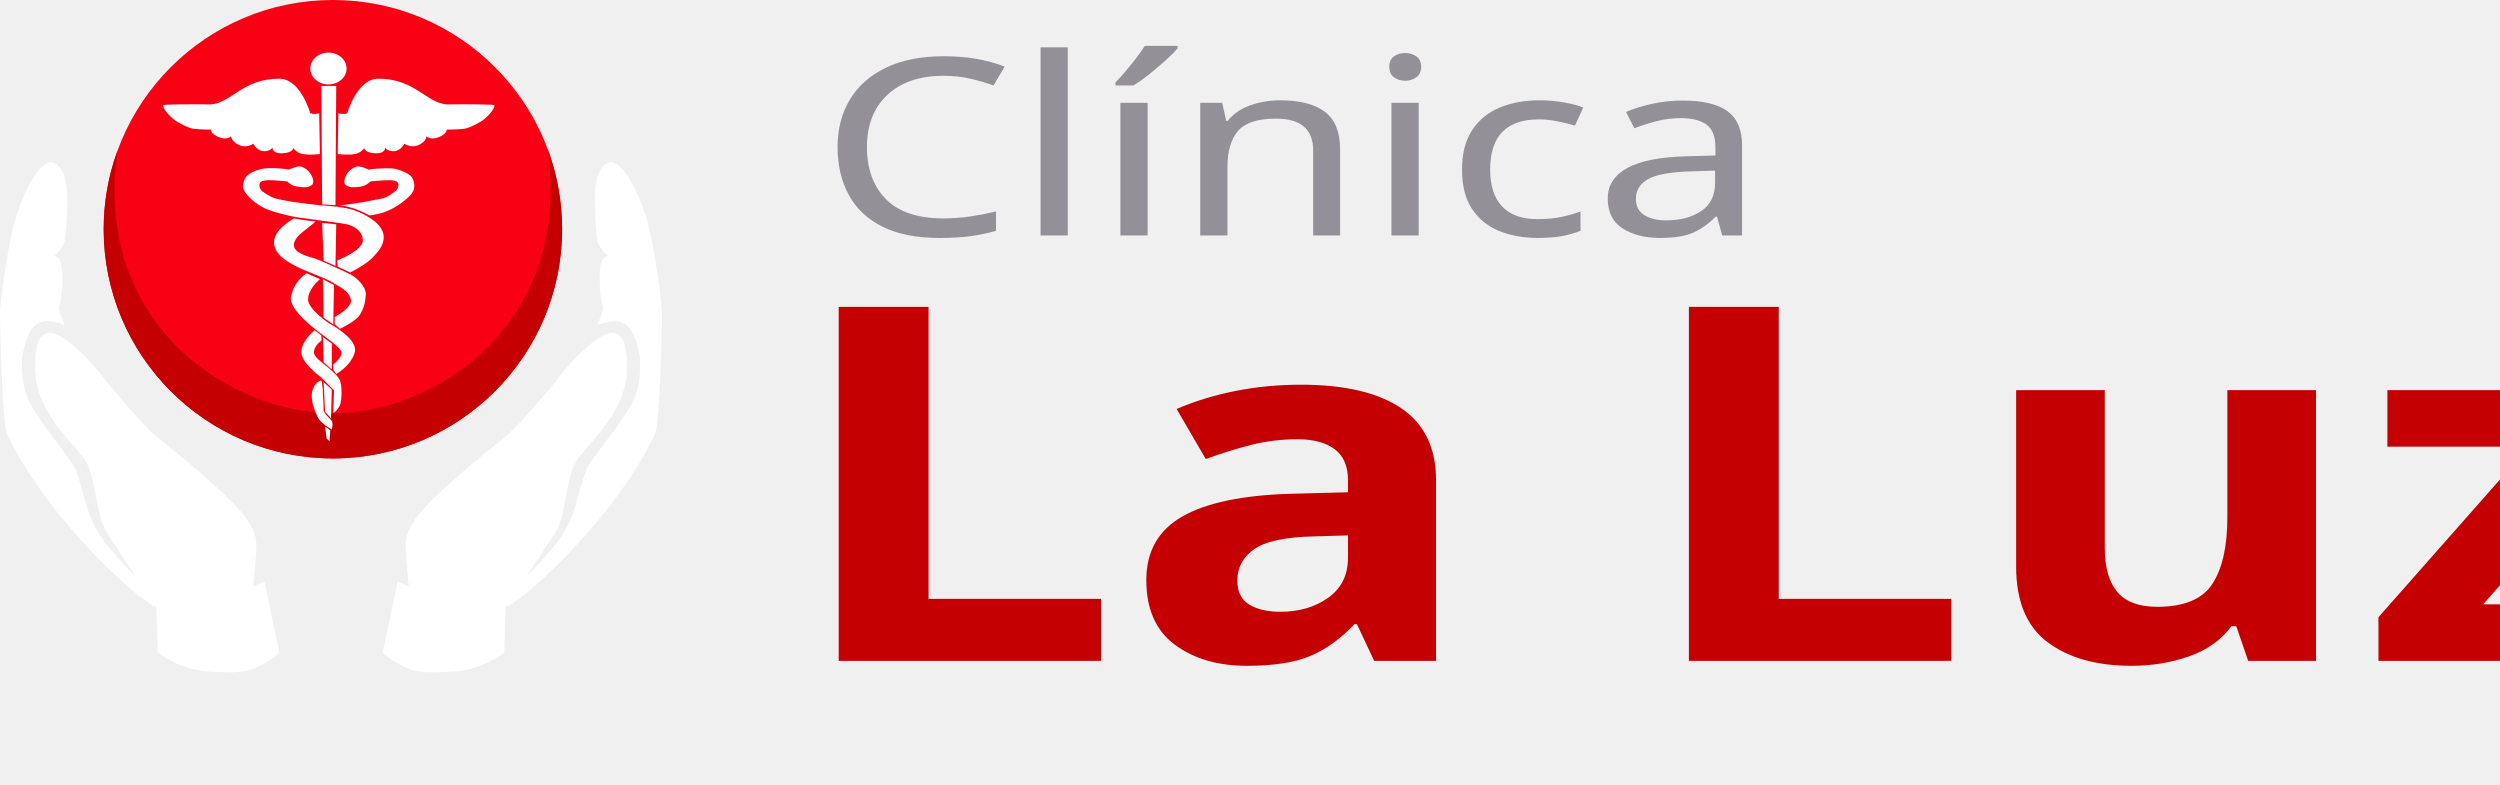
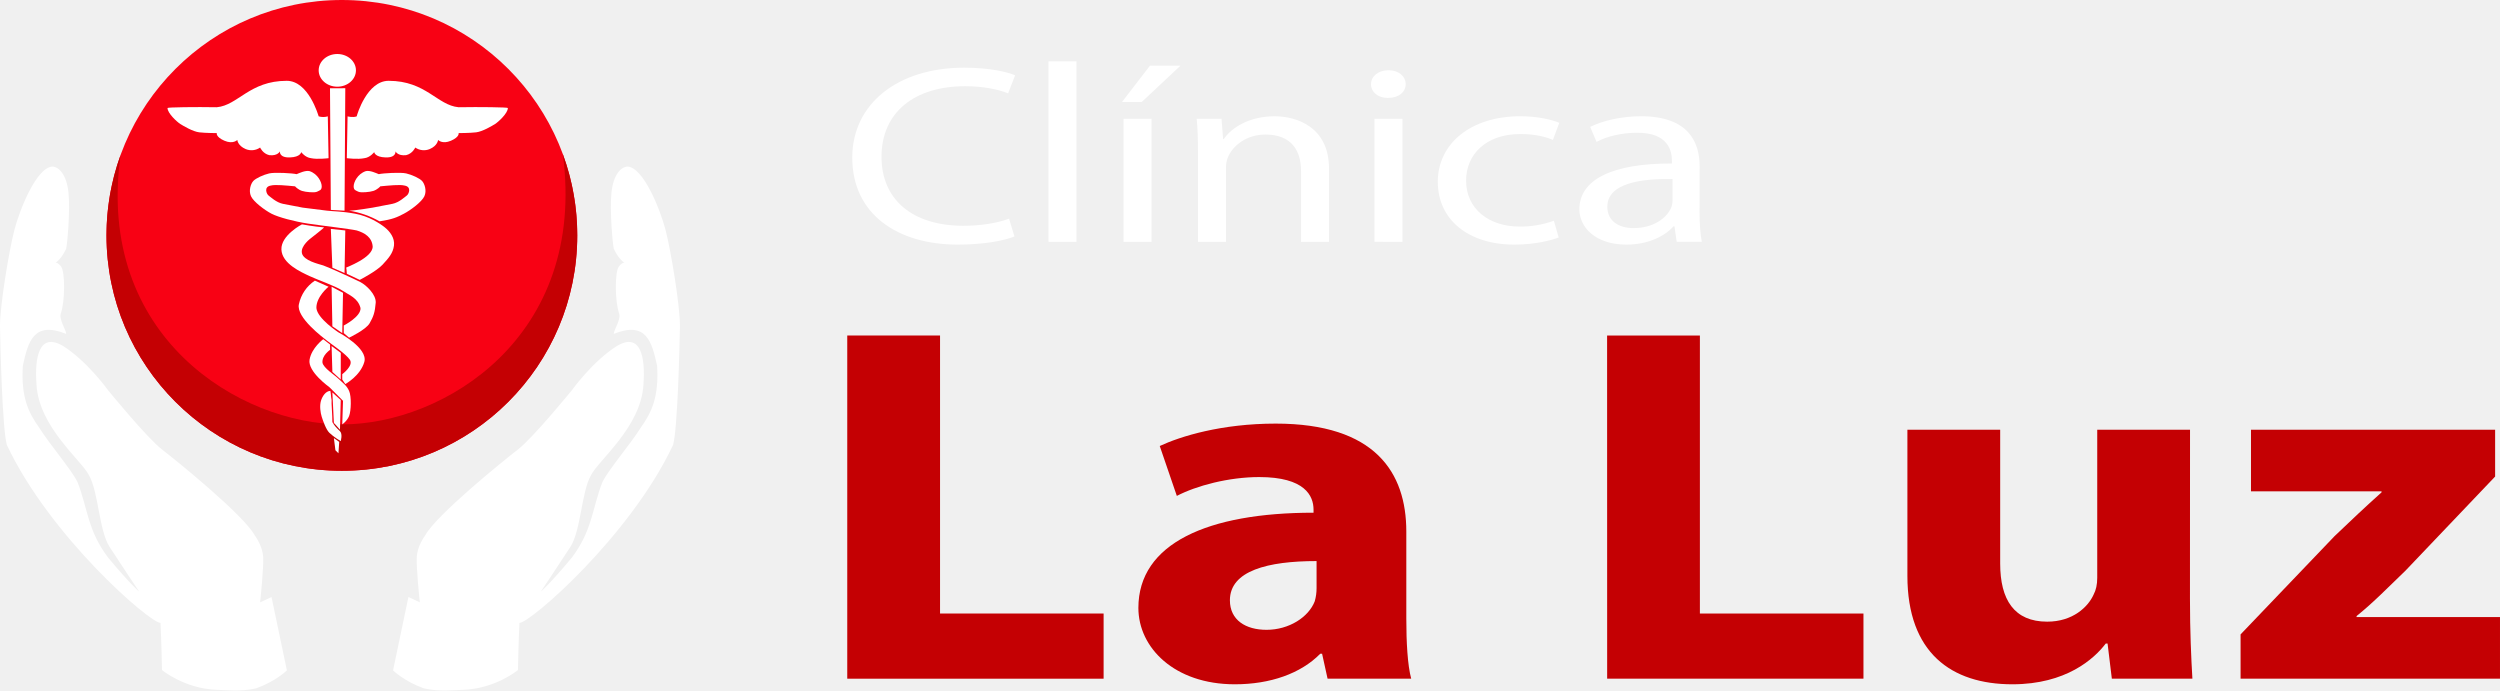
- <svg xmlns="http://www.w3.org/2000/svg" viewBox="0 0 3375.89 1059.75">
+ <svg xmlns="http://www.w3.org/2000/svg" viewBox="0 0 3287.11 907.89">
  <defs>
    <style>
            .cls-1{fill:#f80114;}
-             .cls-2,.cls-6{fill:#c40003;}
-             .cls-3{fill:#ffffff;}
-             .cls-4{fill:#ffffff;}
-             .cls-5{font-size:334.27px;fill:#939197;font-family:MyriadPro-Regular, Myriad Pro;}
-             .cls-6{font-size:669.5px;font-family:MyriadPro-Bold, Myriad Pro;font-weight:700;}
+             .cls-2{fill:#c40003;}
+             .cls-3{fill:#FFFFFF;}
+             .cls-4{fill:#fff;}
+             .cls-5{fill:#FFFFFF;}
        </style>
  </defs>
  <g id="Elipse">
    <g id="Elipse_1" data-name="Elipse 1">
      <circle class="cls-1" cx="449.51" cy="309.5" r="309.5" />
    </g>
    <g id="elipse_2" data-name="elipse 2">
      <path class="cls-2" d="M788,231.53C820.05,472.06,631.33,587,498,587c-133.79,0-324.92-114.94-291.46-354.26A308.88,308.88,0,0,0,188,338.5C188,509.43,326.57,648,497.5,648S807,509.43,807,338.5A308.86,308.86,0,0,0,788,231.53Z" transform="translate(-47.99 -29)" />
    </g>
  </g>
  <g id="Manos">
    <g id="mano_izquierda" data-name="mano izquierda">
      <path class="cls-3" d="M923,331c-7-26.68-29-82-50-83-8.5.5-18.5,10.46-21,34s1.5,67.5,3,74c5.75,12.24,11.56,16.9,13.91,18.39A1.67,1.67,0,0,1,870,375a8.42,8.42,0,0,1-1.09-.61c-1.15-.19-3.31.41-6.91,4.61-6,7-5.41,47.07,0,62,2.86,7.89-7,21.73-7,27,42.79-17.11,50,10,57,42,2.38,40.11-6.6,60.72-22,82-12.29,20-41.73,54.19-50,71-13.5,34.83-13.08,63.18-40,99-29.1,35-41,45-41,45s25.58-38.3,39-59c13.92-21.82,14.5-72.34,27-94,9.09-19.16,65.79-63.23,69-119,2.71-35.59-3.21-69.94-35-51-31.79,20-59,58-59,58s-50.94,62.5-71,78S621.5,706.33,607,733c-2.25,3.16-10,14.47-11,28s4,60,4,60l-15-7-20.2,96.43S579,924.6,605,934c20.42,4.78,39.5,2.25,52,2,42.54-1.5,72-26,72-26s.88-42.09,2-62c14.17,0,145.61-114,202-234,6-21.5,8.5-128.76,9-155S930,357.68,923,331Z" transform="translate(-47.99 -29)" />
    </g>
    <g id="mano_derecha" data-name="mano derecha">
      <path class="cls-3" d="M405,814l-15,7s5-46.47,4-60-8.75-24.84-11-28c-14.5-26.67-101.94-97.5-122-113s-71-78-71-78-27.21-38-59-58c-31.79-18.94-37.71,15.41-35,51,3.21,55.77,59.91,99.84,69,119,12.5,21.66,13.08,72.18,27,94,13.42,20.7,39,59,39,59s-11.9-10-41-45c-26.92-35.82-26.5-64.17-40-99-8.27-16.81-37.71-51-50-71-15.4-21.28-24.38-41.89-22-82,7-32,14.21-59.11,57-42,0-5.27-9.86-19.11-7-27,5.41-14.93,6-55,0-62-3.6-4.2-5.76-4.8-6.91-4.61A8.42,8.42,0,0,1,120,375a1.67,1.67,0,0,1,1.09-.61c2.35-1.49,8.16-6.15,13.91-18.39,1.5-6.5,5.5-50.46,3-74s-12.5-33.5-21-34c-21,1-43,56.32-50,83S47.5,432.76,48,459s3,133.5,9,155c56.39,120,187.83,234,202,234,1.12,19.91,2,62,2,62s29.46,24.5,72,26c12.5.25,31.58,2.78,52-2,26-9.4,40.2-23.57,40.2-23.57Z" transform="translate(-47.99 -29)" />
    </g>
  </g>
  <g id="logo_interno" data-name="logo interno">
    <g id="Forma_1" data-name="Forma 1">
      <polygon class="cls-4" points="433.9 116.08 435.01 276 453.01 277 454.01 116 433.9 116.08" />
    </g>
    <g id="Forma_2" data-name="Forma 2">
      <polygon class="cls-4" points="435.01 301 437.01 352 453.01 359 454.01 303 435.01 301" />
    </g>
    <g id="Forma_3" data-name="Forma 3">
      <polygon class="cls-4" points="436.01 377 437.01 429 450.01 438 451.01 385 436.01 377" />
    </g>
    <g id="Forma_4" data-name="Forma 4">
      <polygon class="cls-4" points="436.01 455 437.01 489 448.01 499 448.08 464 436.01 455" />
    </g>
    <g id="Forma_5" data-name="Forma 5">
      <polygon class="cls-4" points="437.01 516 439.01 556 447.01 565 448.01 526 437.01 516" />
    </g>
    <g id="Forma_6" data-name="Forma 6">
      <polygon class="cls-4" points="439.01 576 441.01 592 445.01 596 446.01 581 439.01 576" />
    </g>
    <g id="Forma_7" data-name="Forma 7">
-       <path class="cls-4" d="M554,328c-6.67-5.33-21-14.67-39-18s-28.67-3-37-4-32-4-32-4-17.46-2.76-26-5c-7.55-2-16.07-8.47-18.4-10.13s-7.27-12.2,2.4-13.87c6-1.67,21,0,32,1,0,.33,4,4.33,9,6s17,2.67,20,1,6-1.67,6-7-5-16.33-16-20c-5.33-1.33-13.67,2.67-17,4-5.67-1.33-25.43-3.19-36-1-10,2.07-17.67,6.33-21,10s-7.1,13.07-3,20c6.11,10.32,19.89,20,29,24,9.3,4,28.31,9.36,46,12s54.67,6.92,64,9c10,3,20,8.67,21,21,.33,15-35.67,27.79-35,28s1,8,1,8l17,8s22-11.33,30-20,13.67-15,15-25S560.67,333.33,554,328Z" transform="translate(-47.99 -29)" />
+       <path class="cls-4" d="M554,328c-6.67-5.33-21-14.67-39-18s-28.67-3-37-4-32-4-32-4l-26-5c-8.67-1.67-16.67-9.33-19-11s-6.67-11.33,3-13c6-1.67,21,0,32,1,0,.33,4,4.33,9,6s17,2.67,20,1,6-1.67,6-7-5-16.33-16-20c-5.33-1.33-13.67,2.67-17,4-5.67-1.33-28.67-2.67-36-1s-17.67,6.33-21,10-6.33,12.67-3,20,18,18.33,27,23,30.33,10.33,48,13,54.67,6.92,64,9c10,3,20,8.67,21,21,.33,15-35.67,27.79-35,28s1,8,1,8l17,8s22-11.33,30-20,13.67-15,15-25S560.67,333.33,554,328Z" transform="translate(-47.99 -29)" />
    </g>
    <g id="Forma_8" data-name="Forma 8">
      <path class="cls-4" d="M603,267c-3.33-3.67-13.67-8.33-21-10s-30.33-.33-36,1c-3.33-1.33-11.67-5.33-17-4-11,3.67-16,14.67-16,20s3,5.33,6,7,15,.67,20-1,9-5.67,9-6c11-1,26-2.67,32-1,9.67,1.67,5.33,11.33,3,13s-10.33,9.33-19,11l-26,5s-23.67,4-31,4a118,118,0,0,1,40,14c17.67-2.67,23-5.33,32-10s23.67-15.67,27-23S606.33,270.67,603,267Z" transform="translate(-47.99 -29)" />
    </g>
    <g id="Forma_9" data-name="Forma 9">
      <path class="cls-4" d="M522,400c-6.45-3.37-42.67-20-49-22s-25.75-6.25-28-16,12-20,12-20,18-14,17-14c-12.75-1-29-4-29-4s-27.67,14.33-27,33,25.67,29.67,37,35,34,13,43,19,20.58,9.67,24,23c.92,11.25-22,23-22,23v10l7,6s22-10.33,27-19,7-14.33,8-27C542.67,416.33,529.67,404,522,400Z" transform="translate(-47.99 -29)" />
    </g>
    <g id="Forma_10" data-name="Forma 10">
      <path class="cls-4" d="M493,466s-27.83-18.08-29-32c-.33-15,16-28,16-28l-18-8a49.51,49.51,0,0,0-21,31c-4,17.33,32,44,37,48s24.75,17.25,30,25-10,19-10,19v7l4,6s19.67-10.67,25-29S493,466,493,466Z" transform="translate(-47.99 -29)" />
    </g>
    <g id="Forma_11" data-name="Forma 11">
      <path class="cls-4" d="M507,543c-3.25-7.25-8-10.25-14-16s-19.25-13.75-21-21c-1-9.75,10-17,10-17v-7l-9-7s-15.33,11.33-18,27,26,36,26,36l18,18-1,31s6.33-4.33,9-11S510.25,550.25,507,543Z" transform="translate(-47.99 -29)" />
    </g>
    <g id="Forma_12" data-name="Forma 12">
      <path class="cls-4" d="M495,596c-5.25-5.17-7.17-7.08-10-12,.17-7.67-1.5-26.25-1-29-1-4-1-12.67-2-12-5.33.25-10,6.33-12,13s-.67,15.67,1,21,5.75,16.92,10,21c6,5.83,15,11,15,11S498.75,599.67,495,596Z" transform="translate(-47.99 -29)" />
    </g>
    <g id="Forma_13" data-name="Forma 13">
      <path class="cls-4" d="M479,182a21.16,21.16,0,0,1-12,0c-.67-1.92-13.5-46.75-42-46.75-49,0-64,32.25-92,34.75-27.5-.5-64.75,0-64.75,1,0,7,12.75,18.5,16.75,21s16.5,10,25,11,23,1,23,1-1.5,5,10,10,17-1,17-1,.5,7.5,11,12a19.88,19.88,0,0,0,19-2s3.5,8,12,10c11.17,1.33,14-5,14-5s-1.33,8.42,13,8,15-7,15-7,5.33,7.17,13,8c8.5,1.83,23,0,23,0Z" transform="translate(-47.99 -29)" />
    </g>
    <g id="Forma_14" data-name="Forma 14">
      <path class="cls-4" d="M651,170c-28-2.5-43-34.75-92-34.75-28.5,0-41.67,44.83-42,46.75-5,1.92-12,0-12,0l-1,55s14.5,1.83,23,0c7.67-.83,13-8,13-8s.67,6.58,15,7,13-8,13-8,2.83,6.33,14,5c8.5-2,12-10,12-10a19.88,19.88,0,0,0,19,2c10.5-4.5,11-12,11-12s5.5,6,17,1,10-10,10-10,14.5,0,23-1,21-8.5,25-11,16.75-14,16.75-21C715.75,170,678.5,169.5,651,170Z" transform="translate(-47.99 -29)" />
    </g>
    <g id="Elipse_2-2" data-name="Elipse 2">
      <ellipse class="cls-4" cx="443.51" cy="92.5" rx="24.5" ry="21.5" />
    </g>
  </g>
  <g id="Clínica">
-     <text class="cls-5" transform="translate(1105.54 317.96) scale(1.25 1)">Clínica</text>
+     <path class="cls-5" d="M1381.86,339.94c-13,5.34-40.15,10.69-74.44,10.69-79.46,0-138.84-40.11-138.84-114.31,0-70.87,59.8-118.33,147.21-118.33,34.71,0,57.29,6,66.91,10l-9.2,23.73c-13.39-5.35-33-9.36-56.46-9.36-66.08,0-110,33.76-110,92.92,0,55.49,39.73,90.59,107.9,90.59,22.58,0,45.16-3.68,59.8-9.36Z" transform="translate(-47.99 -29)" />
+     <path class="cls-5" d="M1426.6,109.63h36.81V347H1426.6Z" transform="translate(-47.99 -29)" />
+     <path class="cls-5" d="M1600.15,115.31l-51,47.8h-25.92l36.8-47.8ZM1525.3,347V185.17h36.8V347Z" transform="translate(-47.99 -29)" />
+     <path class="cls-5" d="M1623.15,229c0-17-.41-30.42-1.67-43.79h32.62l2.09,26.75h.84c10-15,33.45-30.09,66.91-30.09,28,0,71.51,13.37,71.51,68.86V347h-36.8V253.7c0-26.08-12.13-47.8-46.84-47.8-23.84,0-42.65,13.7-49.35,30.08a34.62,34.62,0,0,0-2.51,13.71V347h-36.8Z" transform="translate(-47.99 -29)" />
+     <path class="cls-5" d="M1896.24,139.71c0,10-8.79,18.06-23.42,18.06-13.39,0-22.17-8-22.17-18.06s9.2-18.38,23-18.38C1887,121.33,1896.24,129.35,1896.24,139.71Zm-41,207.25V185.17h36.8V347Z" transform="translate(-47.99 -29)" />
+     <path class="cls-5" d="M2097.39,341.27c-9.62,3.68-30.95,9.36-58.13,9.36-61.06,0-100.79-33.09-100.79-82.56,0-49.8,42.66-86.24,108.73-86.24,21.75,0,41,4.35,51,8.69l-8.36,22.4c-8.78-3.68-22.58-7.69-42.66-7.69-46.42,0-71.51,27.74-71.51,61.17,0,37.44,30.11,60.5,70.26,60.5a127.72,127.72,0,0,0,45.16-7.69Z" transform="translate(-47.99 -29)" />
+     <path class="cls-5" d="M2282.65,308.18c0,14,.84,27.74,2.93,38.78h-33l-2.93-20.39h-1.25c-11.29,12.7-33,24.06-61.9,24.06-41,0-61.89-23.06-61.89-46.46,0-39.11,43.49-60.5,121.7-60.17v-3.34c0-13-4.6-37.44-46-37.1-19.23,0-38.89,4.34-53.11,12l-8.36-19.72c16.73-8.36,41.4-14,66.91-14,61.89,0,77,33.76,77,65.85Zm-35.55-43.79c-40.14-.66-85.73,5-85.73,36.44,0,19.38,15.89,28.08,34.29,28.08,26.77,0,43.92-13.37,49.77-27.08a27.12,27.12,0,0,0,1.67-9.36Z" transform="translate(-47.99 -29)" />
  </g>
  <g id="La_Luz" data-name="La Luz">
-     <text class="cls-6" transform="translate(1060.26 892.38) scale(1.2 1)">La Luz</text>
+     <path class="cls-2" d="M1162,470.13h122V835.68h215.06v85.7H1162Z" transform="translate(-47.99 -29)" />
+     <path class="cls-2" d="M1897.07,842.38c0,30.79,1.6,60.92,6.42,79H1793.55l-7.22-32.81h-2.41c-25.68,26.11-65.8,40.17-112.35,40.17-79.44,0-126.79-48.2-126.79-100.42,0-85,91.48-125.2,230.31-125.2v-4c0-18.08-11.23-42.85-71.42-42.85-40.12,0-82.65,11.38-108.33,24.77l-22.47-65.61c27.28-12.72,81.05-29.46,152.47-29.46,130.8,0,171.73,64.28,171.73,141.94Zm-118-75.66c-64.19,0-113.95,12.72-113.95,51.55,0,26.11,20.87,38.84,48.15,38.84,29.69,0,55.37-16.74,63.4-37.5a61.63,61.63,0,0,0,2.4-17.4Z" transform="translate(-47.99 -29)" />
+     <path class="cls-2" d="M2161.08,470.13h122V835.68h215.07v85.7h-337Z" transform="translate(-47.99 -29)" />
+     <path class="cls-2" d="M2927.44,816.26c0,42.85,1.61,77.67,3.21,105.12H2824.73l-5.62-46.2h-2.41c-15.25,20.09-52.16,53.56-122.78,53.56-80.25,0-138-41.51-138-142.6V594h122V770.07c0,47.53,18.46,76.32,61.79,76.32,33.71,0,53.77-19.41,61-35.48q4.82-9,4.82-22.09V594h122Z" transform="translate(-47.99 -29)" />
+     <path class="cls-2" d="M2994,863.13l123.58-129.21c22.47-21.43,40.13-38.17,61.8-57.58V675H3007.69V594h321v61.59l-118,123.86C3189,800.2,3169,821,3146.51,839v1.34h188.58v81H2994Z" transform="translate(-47.99 -29)" />
  </g>
</svg>
